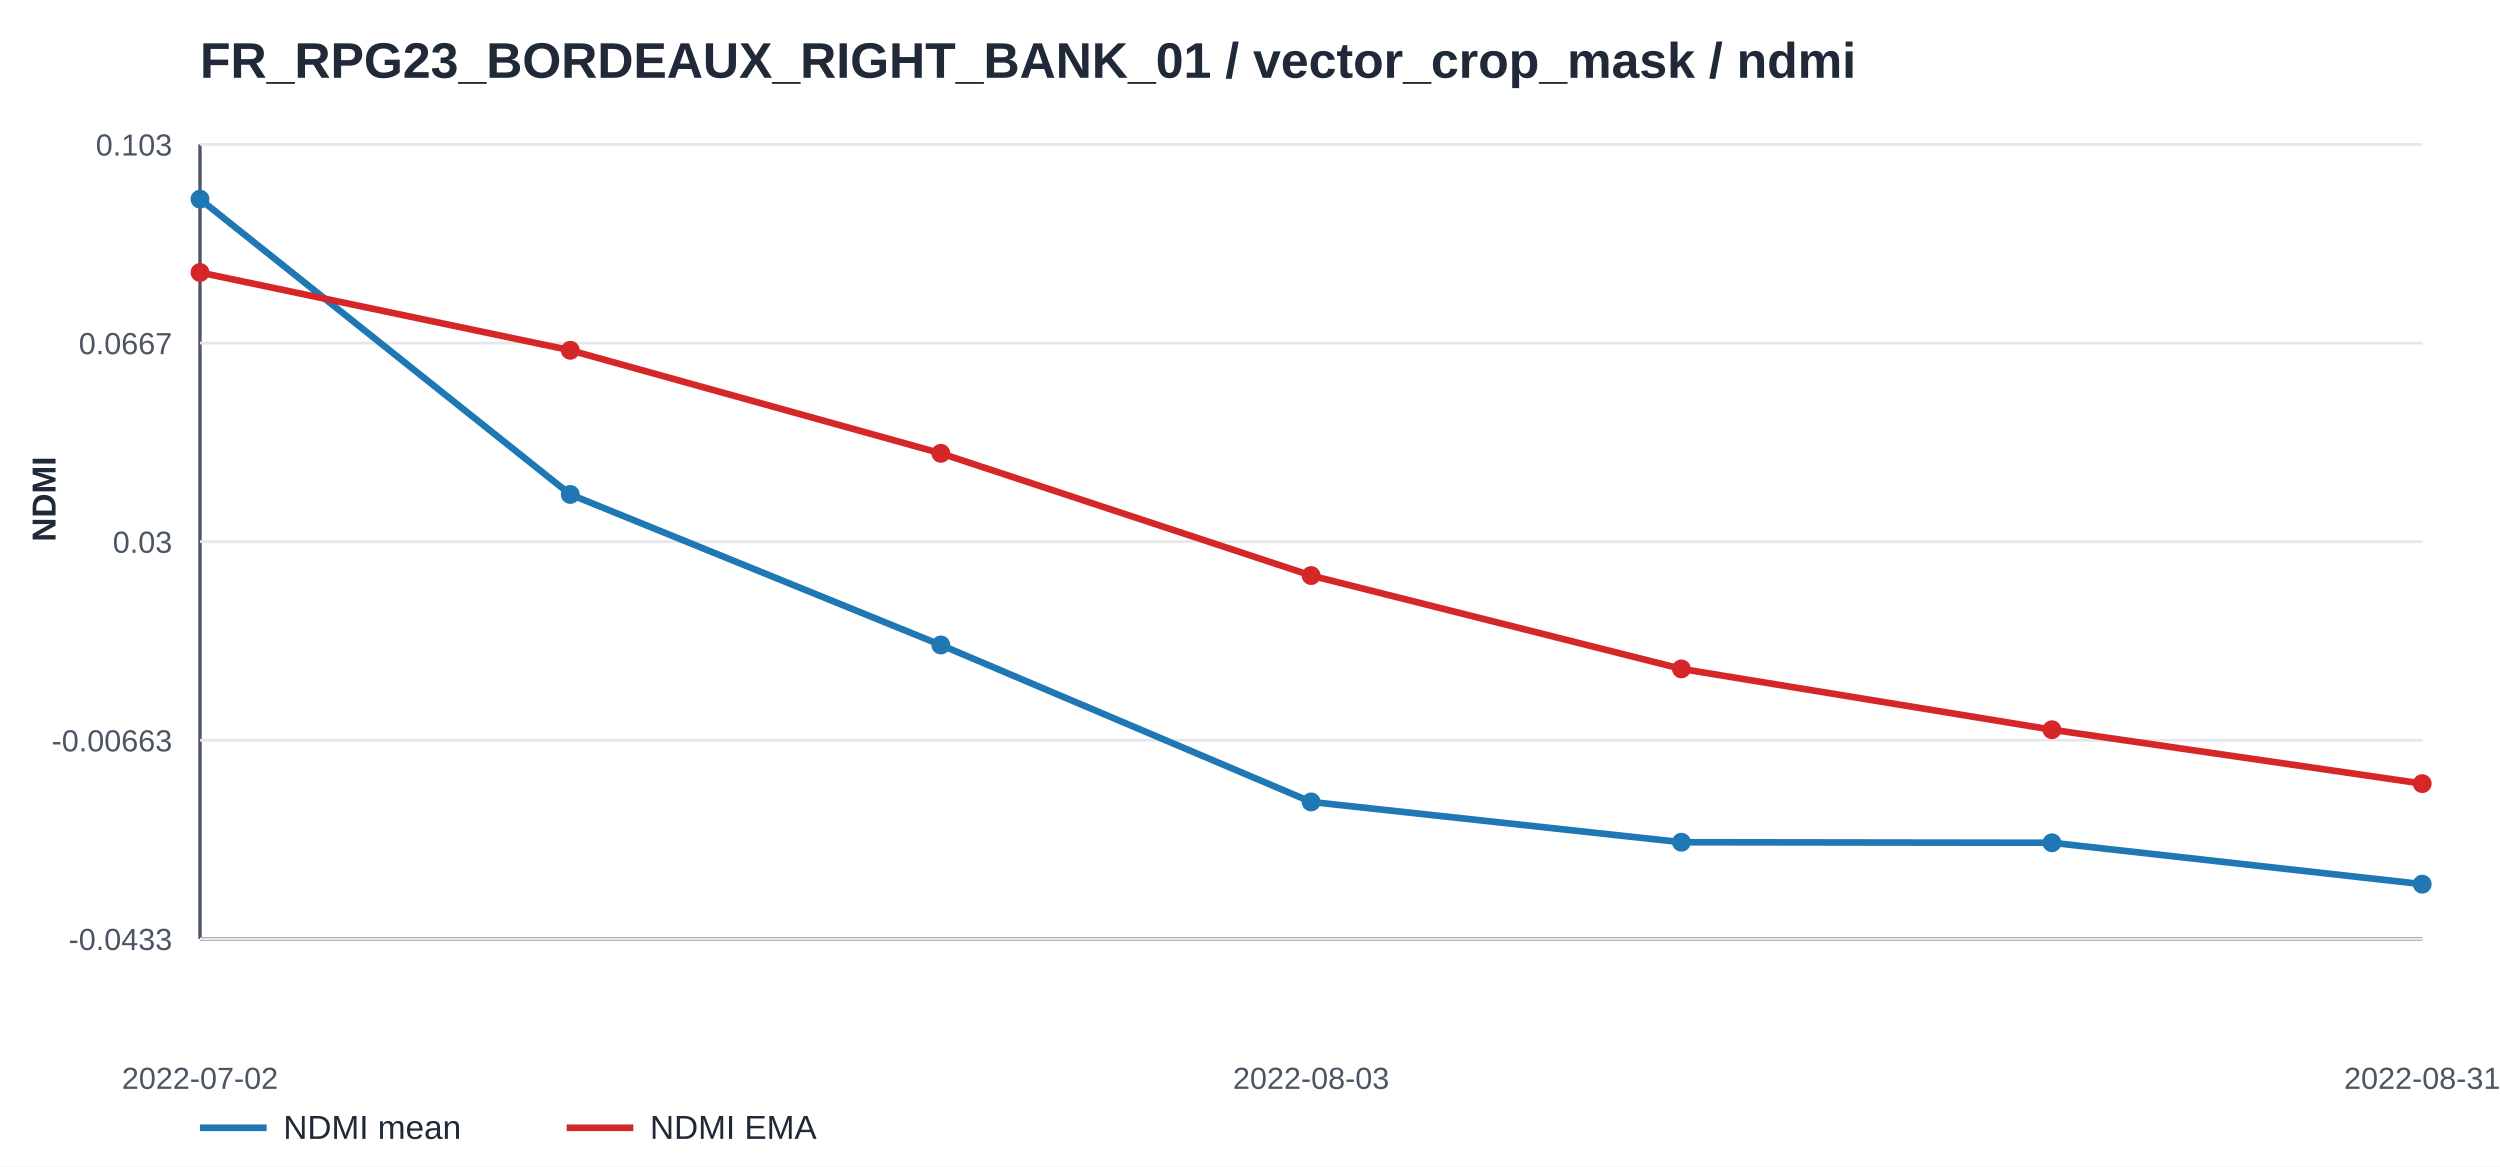
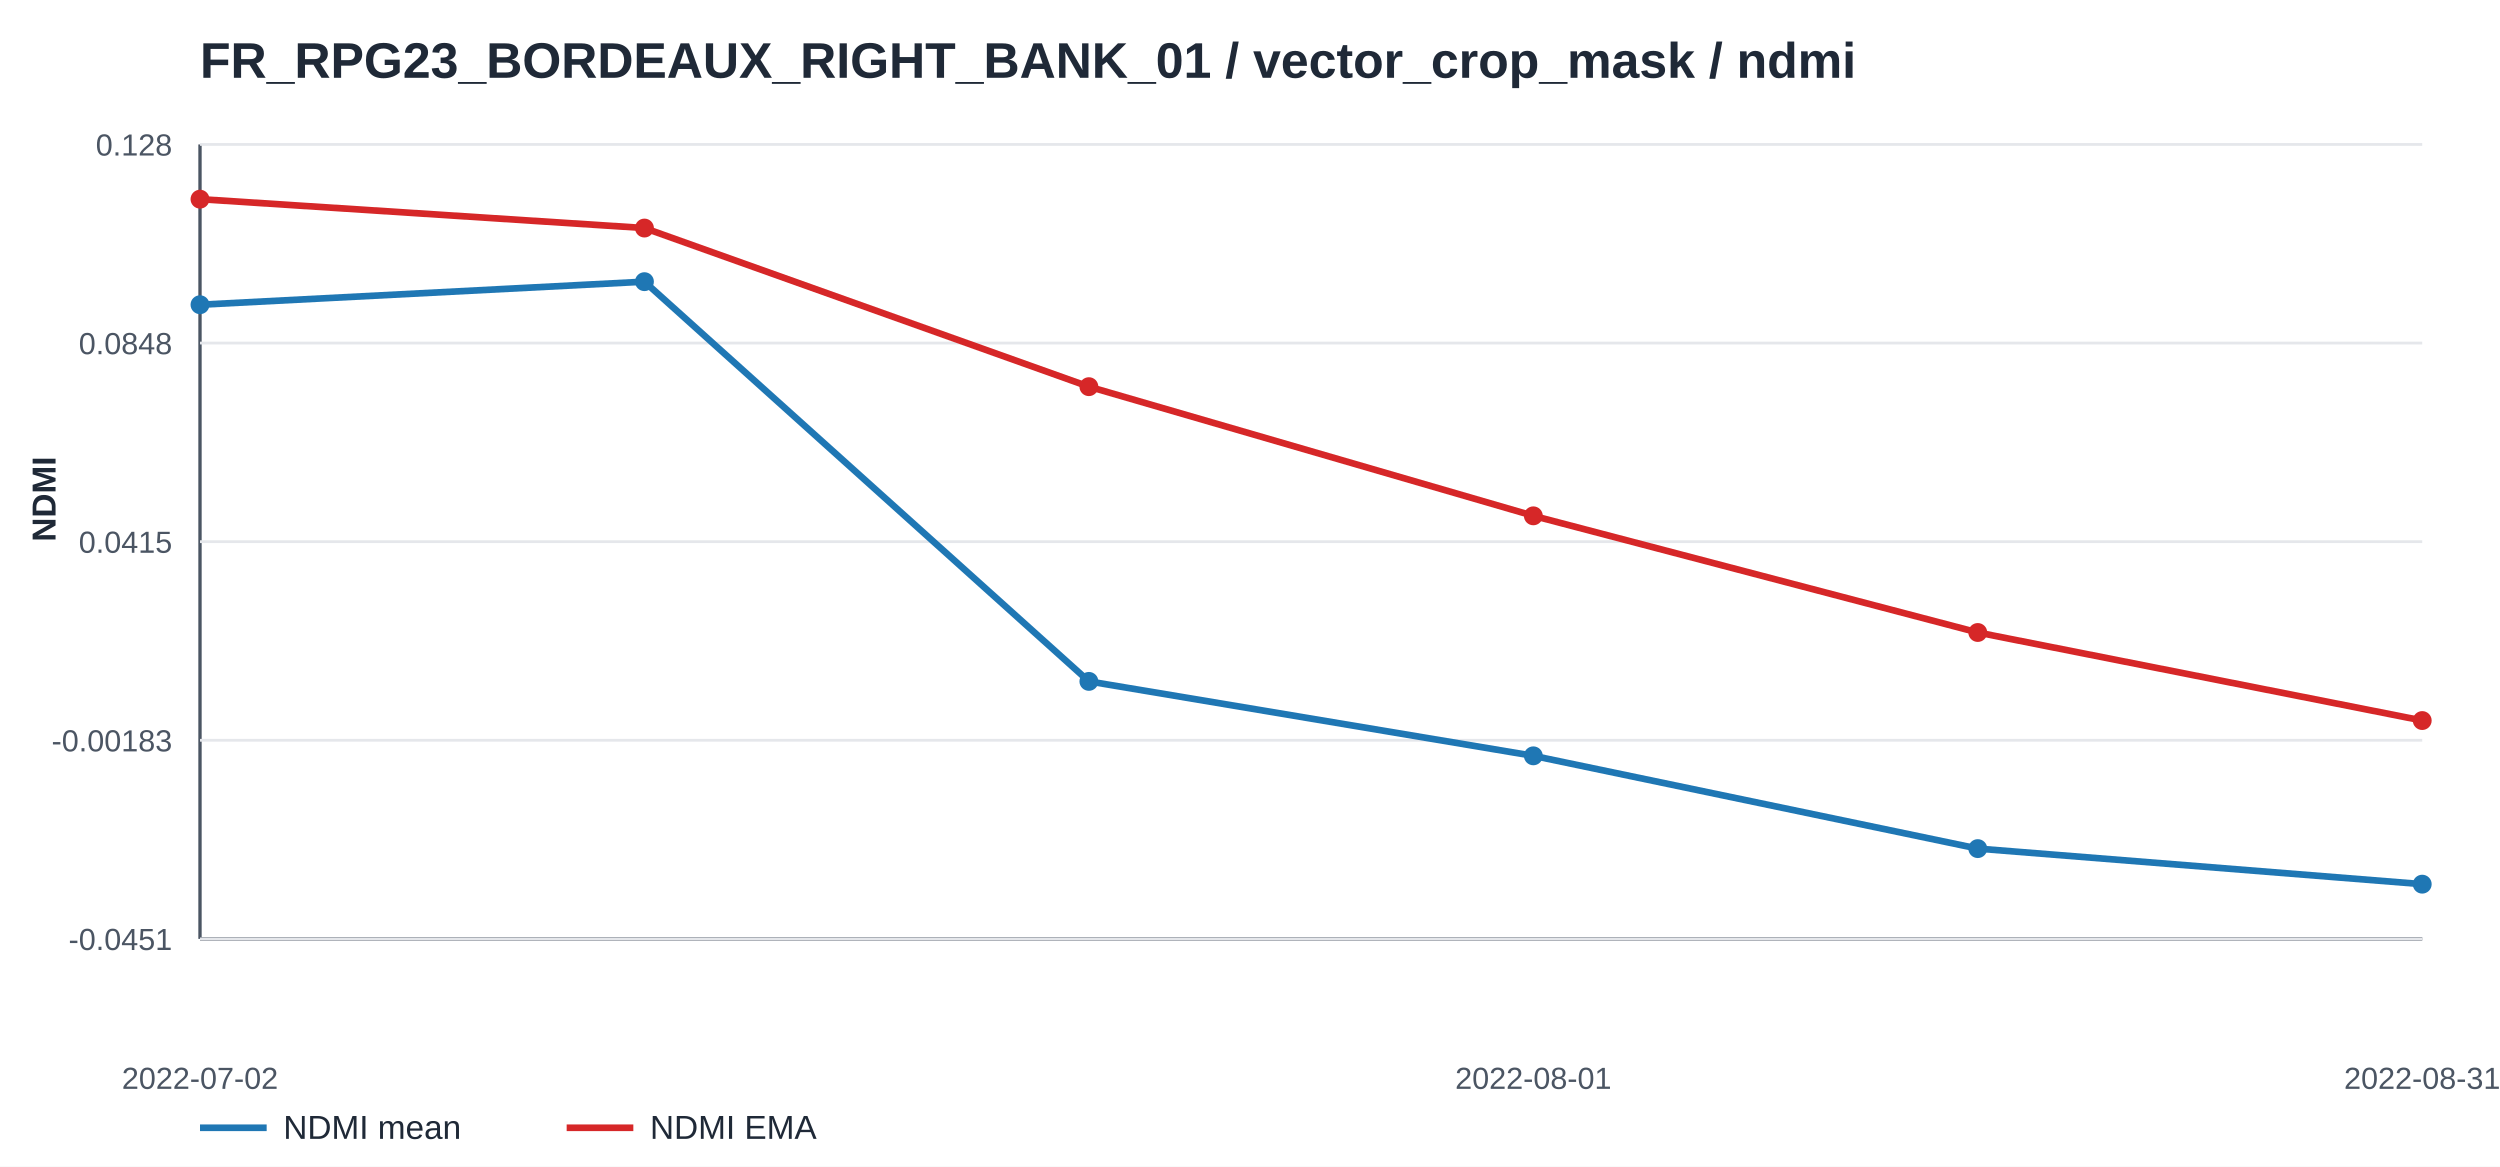
<svg xmlns="http://www.w3.org/2000/svg" width="900" height="420" viewBox="0 0 900 420" role="img" aria-label="FR_RPG23_BORDEAUX_RIGHT_BANK_01 / vector_crop_mask / ndmi">
  <style>text{font-family:Arial,sans-serif;fill:#1f2937}.axis{stroke:#4b5563;stroke-width:1.2}.grid{stroke:#e5e7eb;stroke-width:1}.tick{font-size:11px;fill:#4b5563}.title{font-size:18px;font-weight:700}.label{font-size:12px;font-weight:700}.legend{font-size:12px}</style>
  <rect width="100%" height="100%" fill="#ffffff" />
  <text class="title" x="72" y="28">FR_RPG23_BORDEAUX_RIGHT_BANK_01 / vector_crop_mask / ndmi</text>
  <text class="label" x="20" y="195.0" transform="rotate(-90 20 195.0)">NDMI</text>
  <line class="axis" x1="72" y1="52" x2="72" y2="338" />
  <line class="axis" x1="72" y1="338" x2="872" y2="338" />
  <line class="grid" x1="72" y1="338.0" x2="872" y2="338.0" />
-   <text class="tick" x="62" y="342.0" text-anchor="end">-0.0433</text>
+   <text class="tick" x="62" y="342.0" text-anchor="end">-0.0451</text>
  <line class="grid" x1="72" y1="266.5" x2="872" y2="266.5" />
-   <text class="tick" x="62" y="270.5" text-anchor="end">-0.00663</text>
+   <text class="tick" x="62" y="270.5" text-anchor="end">-0.00183</text>
  <line class="grid" x1="72" y1="195.0" x2="872" y2="195.0" />
-   <text class="tick" x="62" y="199.0" text-anchor="end">0.03</text>
+   <text class="tick" x="62" y="199.0" text-anchor="end">0.0415</text>
  <line class="grid" x1="72" y1="123.5" x2="872" y2="123.5" />
-   <text class="tick" x="62" y="127.5" text-anchor="end">0.0667</text>
+   <text class="tick" x="62" y="127.5" text-anchor="end">0.0848</text>
  <line class="grid" x1="72" y1="52.0" x2="872" y2="52.0" />
-   <text class="tick" x="62" y="56.0" text-anchor="end">0.103</text>
+   <text class="tick" x="62" y="56.0" text-anchor="end">0.128</text>
  <text class="tick" x="72.0" y="392" text-anchor="middle">2022-07-02</text>
-   <text class="tick" x="472.0" y="392" text-anchor="middle">2022-08-03</text>
+   <text class="tick" x="552.0" y="392" text-anchor="middle">2022-08-01</text>
  <text class="tick" x="872.0" y="392" text-anchor="middle">2022-08-31</text>
-   <polyline fill="none" stroke="#1f77b4" stroke-width="2.4" points="72.0,71.7 205.3,178.0 338.7,232.2 472.0,288.7 605.3,303.2 738.7,303.4 872.0,318.3" />
-   <circle cx="72.0" cy="71.7" r="3.4" fill="#1f77b4" />
-   <circle cx="205.3" cy="178.0" r="3.4" fill="#1f77b4" />
-   <circle cx="338.7" cy="232.2" r="3.4" fill="#1f77b4" />
-   <circle cx="472.0" cy="288.7" r="3.4" fill="#1f77b4" />
-   <circle cx="605.3" cy="303.2" r="3.4" fill="#1f77b4" />
-   <circle cx="738.7" cy="303.4" r="3.4" fill="#1f77b4" />
+   <polyline fill="none" stroke="#1f77b4" stroke-width="2.4" points="72.0,109.7 232.0,101.4 392.0,245.3 552.0,272.1 712.0,305.5 872.0,318.3" />
+   <circle cx="72.0" cy="109.7" r="3.4" fill="#1f77b4" />
+   <circle cx="232.0" cy="101.4" r="3.4" fill="#1f77b4" />
+   <circle cx="392.0" cy="245.3" r="3.4" fill="#1f77b4" />
+   <circle cx="552.0" cy="272.1" r="3.4" fill="#1f77b4" />
+   <circle cx="712.0" cy="305.5" r="3.4" fill="#1f77b4" />
  <circle cx="872.0" cy="318.3" r="3.4" fill="#1f77b4" />
-   <polyline fill="none" stroke="#d62728" stroke-width="2.4" points="72.0,98.1 205.3,126.1 338.7,163.2 472.0,207.2 605.3,240.8 738.7,262.7 872.0,282.1" />
-   <circle cx="72.0" cy="98.1" r="3.4" fill="#d62728" />
-   <circle cx="205.3" cy="126.1" r="3.4" fill="#d62728" />
-   <circle cx="338.7" cy="163.2" r="3.4" fill="#d62728" />
-   <circle cx="472.0" cy="207.2" r="3.4" fill="#d62728" />
-   <circle cx="605.3" cy="240.8" r="3.4" fill="#d62728" />
-   <circle cx="738.7" cy="262.7" r="3.4" fill="#d62728" />
-   <circle cx="872.0" cy="282.1" r="3.4" fill="#d62728" />
+   <polyline fill="none" stroke="#d62728" stroke-width="2.4" points="72.0,71.7 232.0,82.1 392.0,139.2 552.0,185.7 712.0,227.7 872.0,259.4" />
+   <circle cx="72.0" cy="71.7" r="3.4" fill="#d62728" />
+   <circle cx="232.0" cy="82.1" r="3.4" fill="#d62728" />
+   <circle cx="392.0" cy="139.2" r="3.4" fill="#d62728" />
+   <circle cx="552.0" cy="185.7" r="3.4" fill="#d62728" />
+   <circle cx="712.0" cy="227.7" r="3.4" fill="#d62728" />
+   <circle cx="872.0" cy="259.4" r="3.4" fill="#d62728" />
  <line x1="72" y1="406" x2="96" y2="406" stroke="#1f77b4" stroke-width="2.4" />
  <text class="legend" x="102" y="410">NDMI mean</text>
  <line x1="204" y1="406" x2="228" y2="406" stroke="#d62728" stroke-width="2.4" />
  <text class="legend" x="234" y="410">NDMI EMA</text>
</svg>
